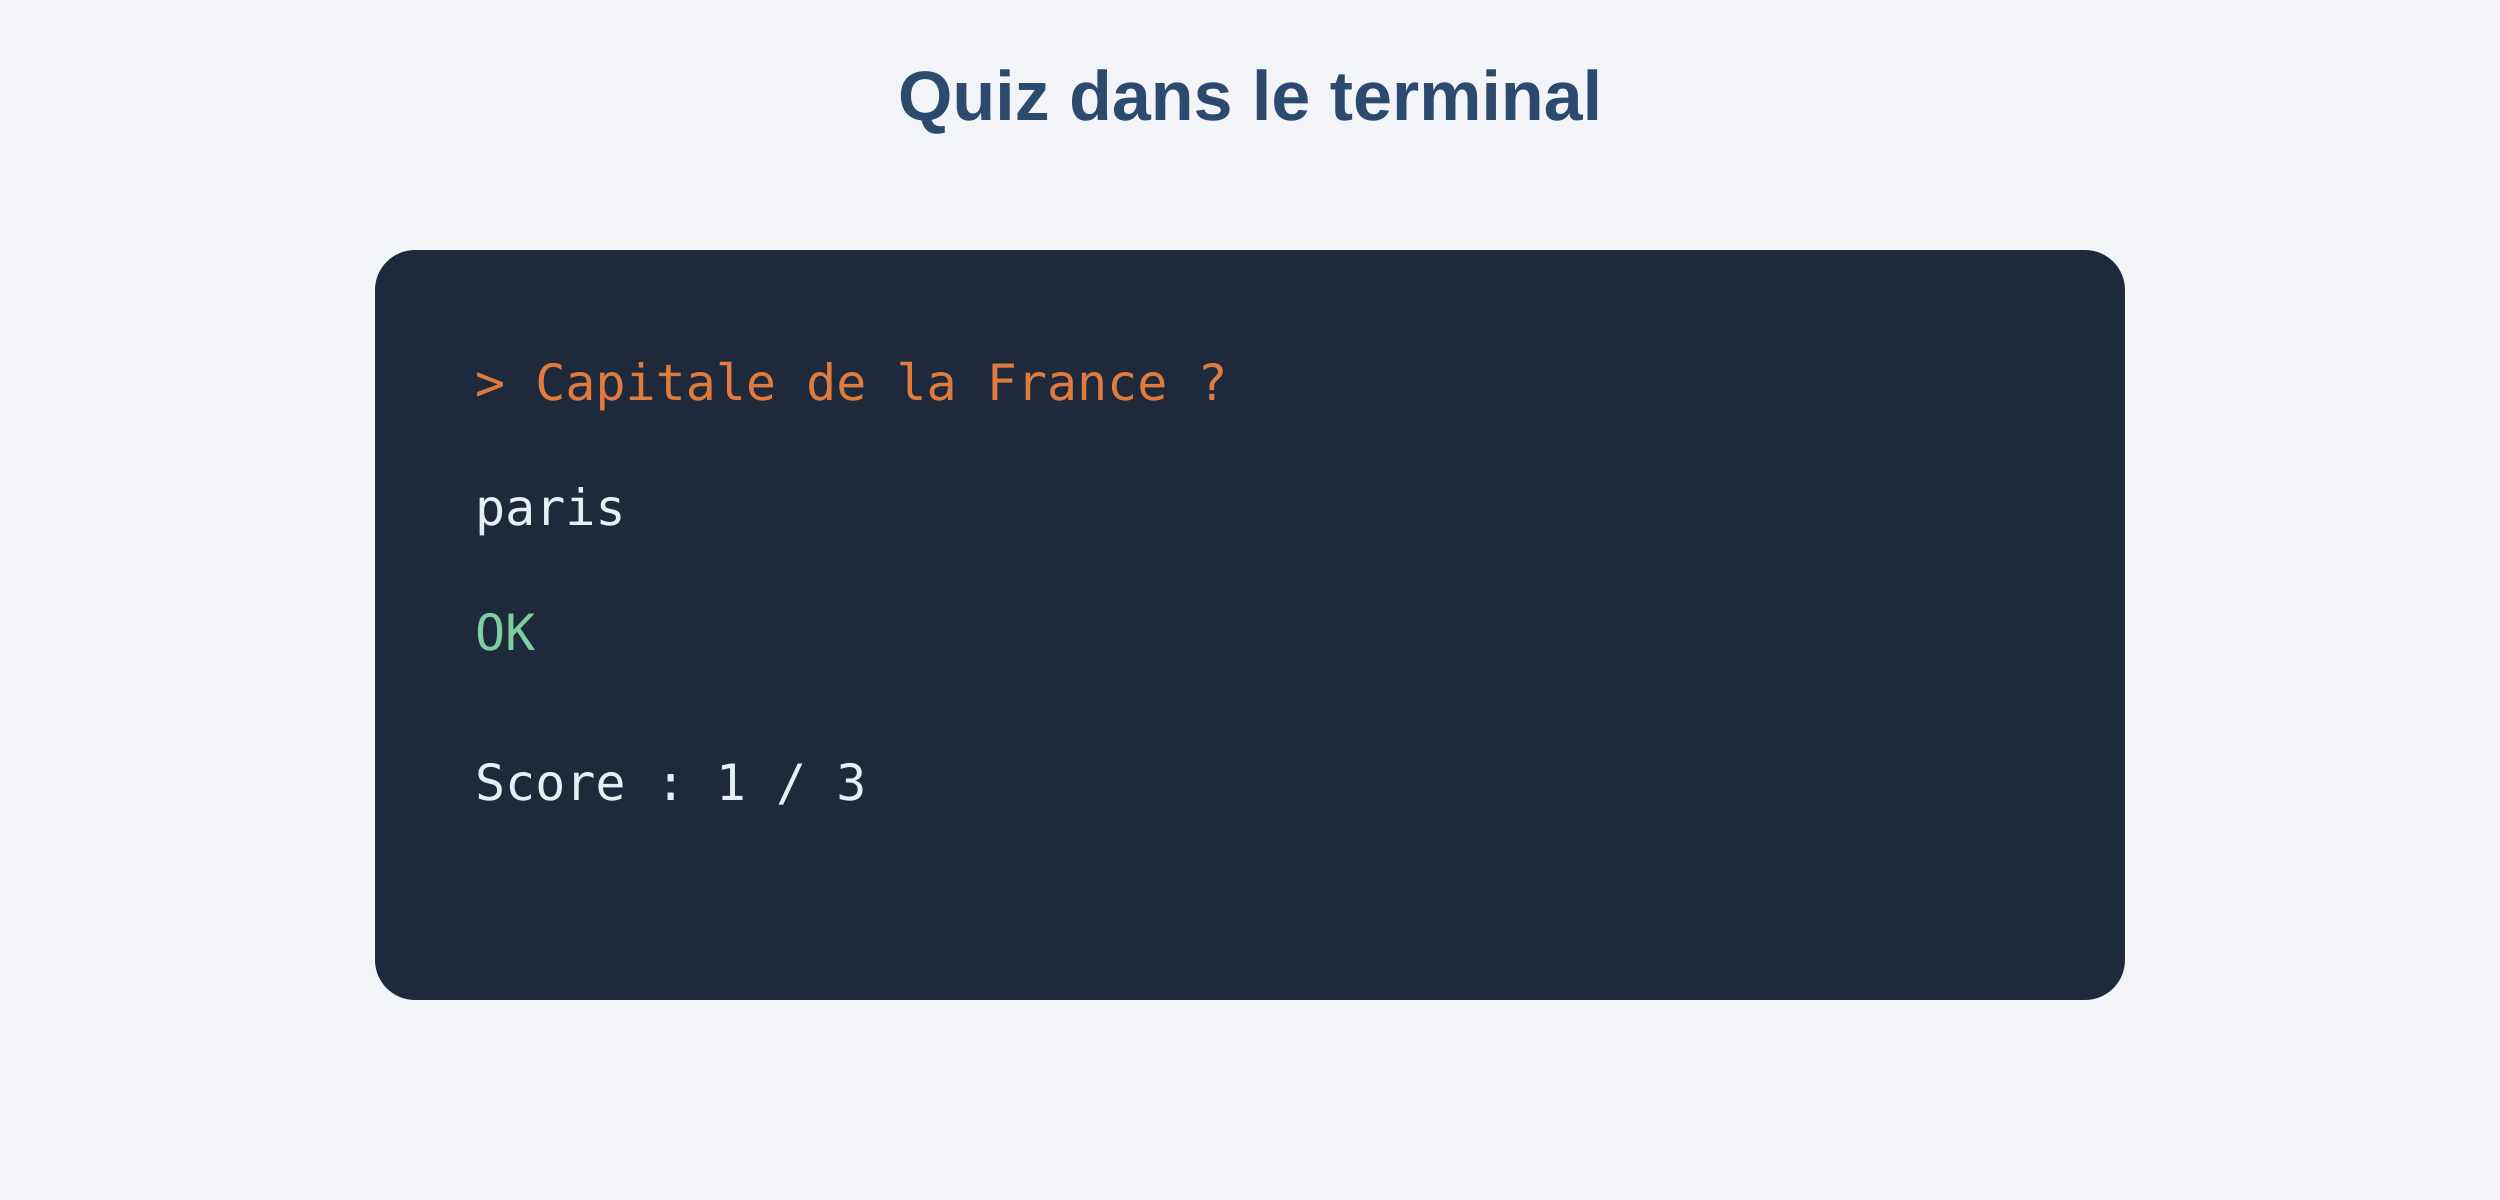
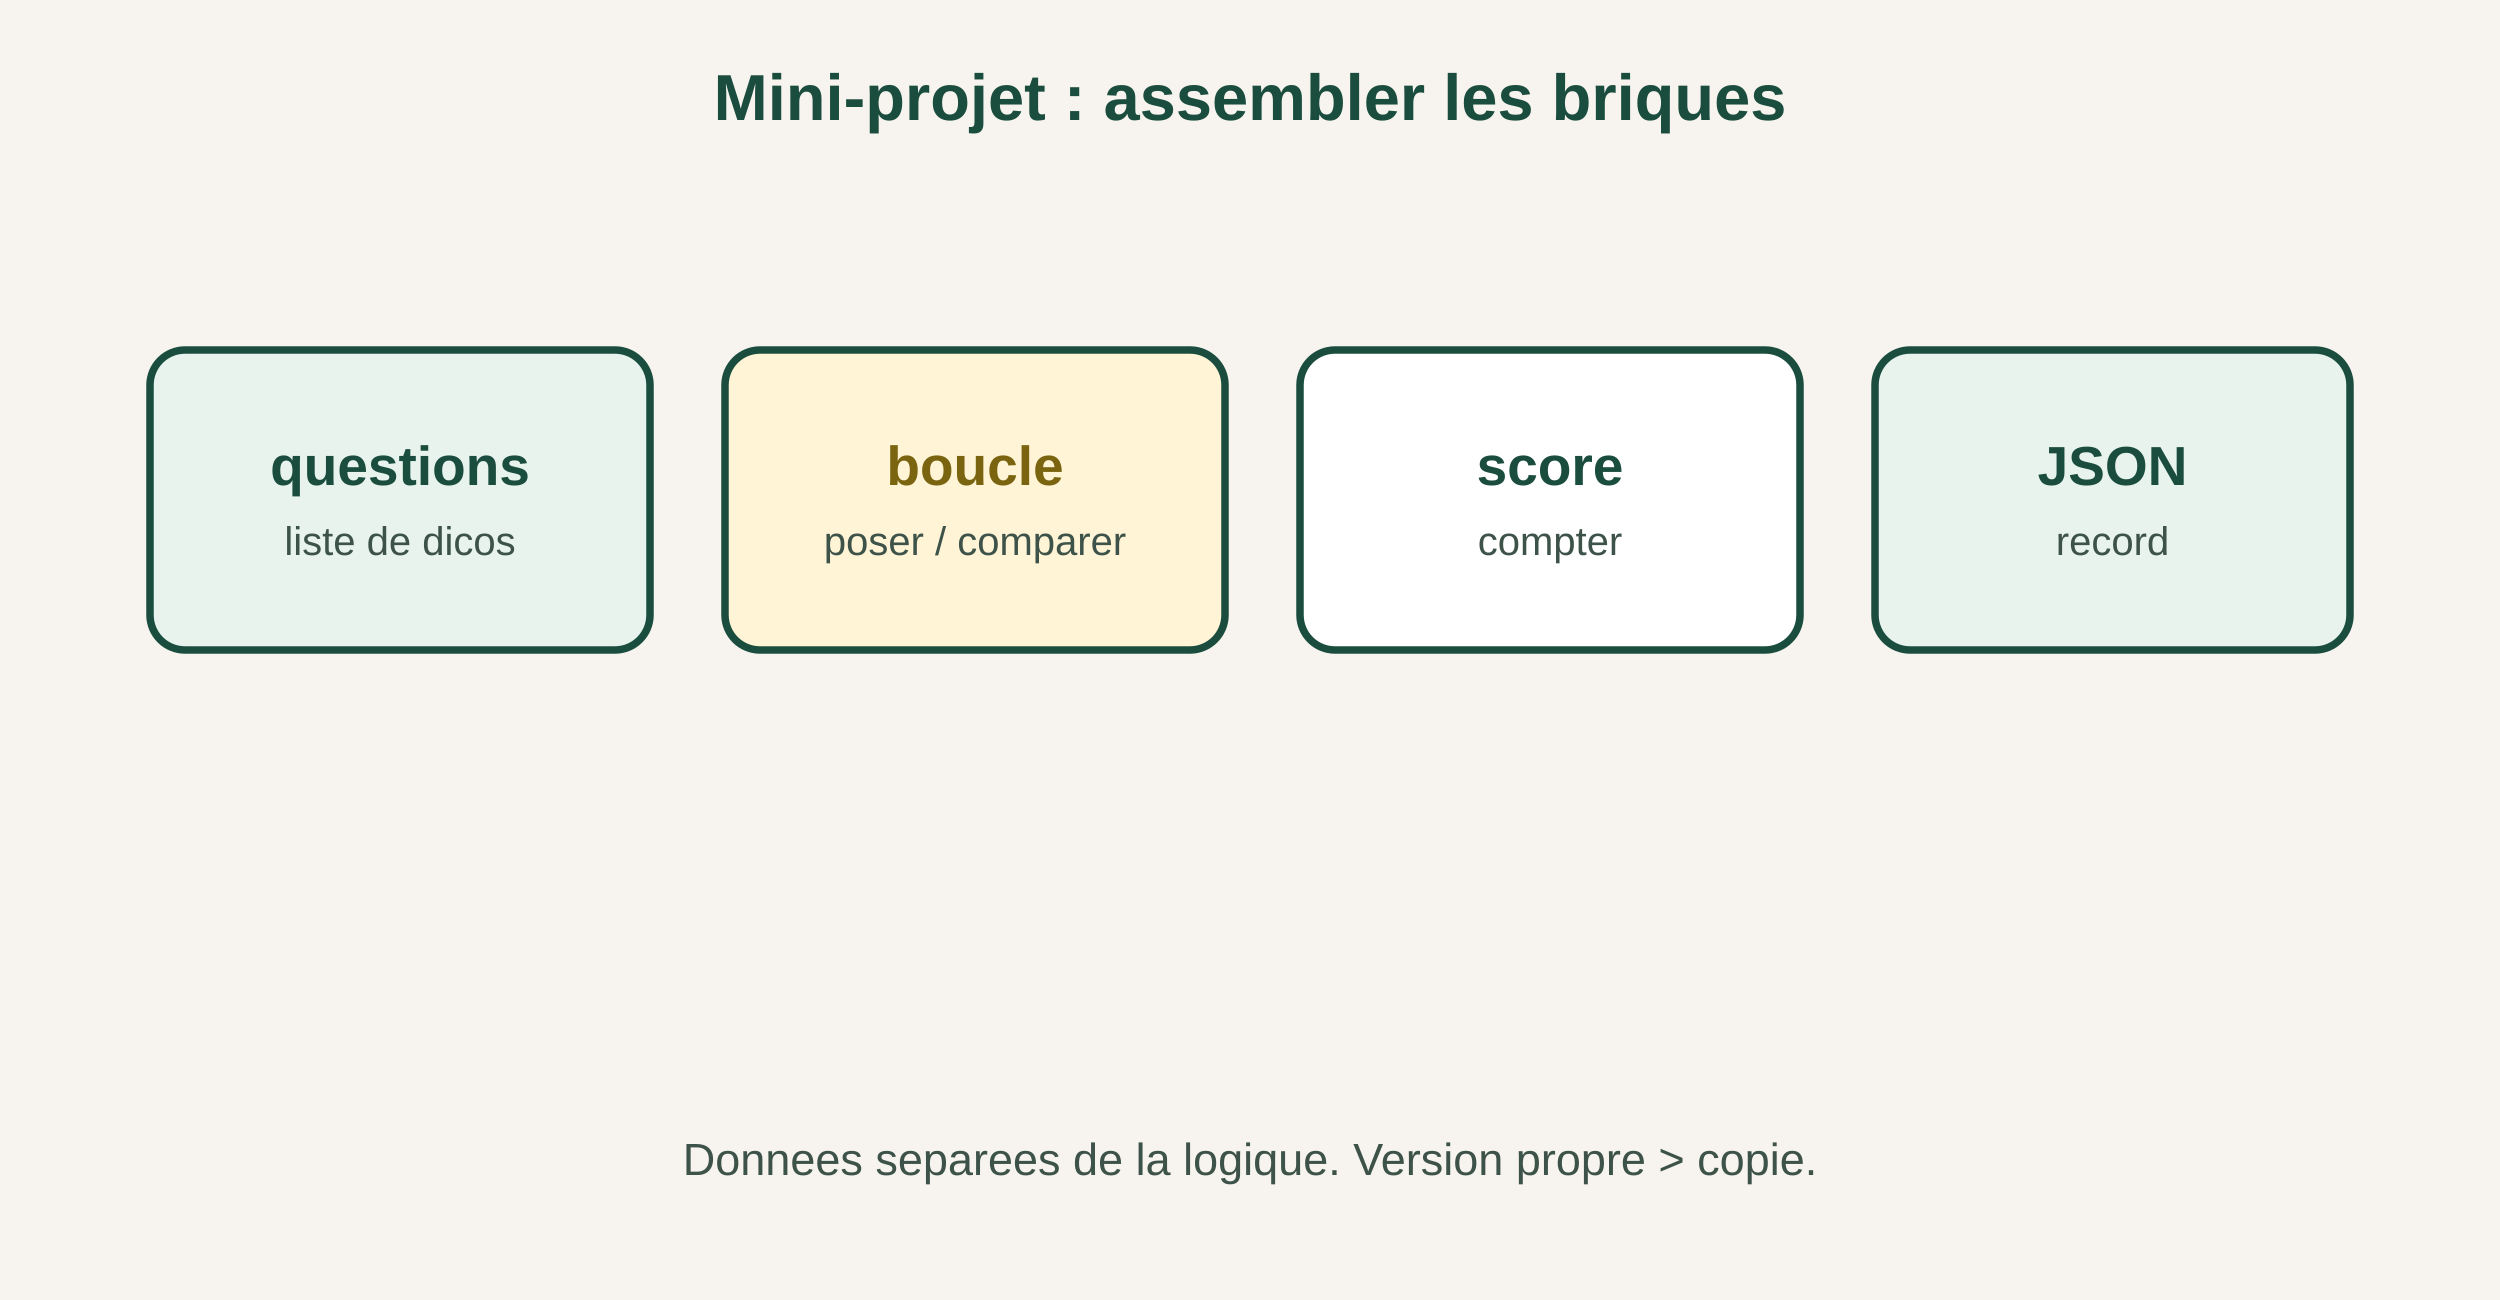
- <svg xmlns="http://www.w3.org/2000/svg" width="1000" height="480" viewBox="0 0 1000 480">
-   <rect width="1000" height="480" fill="#f2f4f8" />
-   <text x="500" y="48" text-anchor="middle" font-family="Segoe UI, Arial, sans-serif" font-size="28" fill="#2c4a6e" font-weight="700">Quiz dans le terminal</text>
-   <rect x="150" y="100" width="700" height="300" rx="16" fill="#1e293b" />
-   <text x="190" y="160" font-family="Consolas, monospace" font-size="20" fill="#e07a3d">&gt; Capitale de la France ?</text>
-   <text x="190" y="210" font-family="Consolas, monospace" font-size="20" fill="#e8eef6">paris</text>
-   <text x="190" y="260" font-family="Consolas, monospace" font-size="20" fill="#7dcea0">OK</text>
-   <text x="190" y="320" font-family="Consolas, monospace" font-size="20" fill="#e8eef6">Score : 1 / 3</text>
+ <svg xmlns="http://www.w3.org/2000/svg" width="1000" height="520" viewBox="0 0 1000 520">
+   <rect width="1000" height="520" fill="#f7f4ef" />
+   <text x="500" y="48" text-anchor="middle" font-family="Segoe UI, Arial, sans-serif" font-size="26" fill="#1a4d3e" font-weight="700">Mini-projet : assembler les briques</text>
+   <defs>
+     <marker id="arr" markerWidth="10" markerHeight="10" refX="8" refY="3" orient="auto">
+       <path d="M0,0 L8,3 L0,6 Z" fill="#1a4d3e" />
+     </marker>
+   </defs>
+   <rect x="60" y="140" width="200" height="120" rx="14" fill="#e8f3ee" stroke="#1a4d3e" stroke-width="3" />
+   <text x="160" y="194" text-anchor="middle" font-family="Segoe UI, Arial, sans-serif" font-size="22" fill="#1a4d3e" font-weight="700">questions</text>
+   <text x="160" y="222" text-anchor="middle" font-family="Segoe UI, Arial, sans-serif" font-size="16" fill="#3d5248" font-weight="400">liste de dicos</text>
+   <rect x="290" y="140" width="200" height="120" rx="14" fill="#fff4d6" stroke="#1a4d3e" stroke-width="3" />
+   <text x="390" y="194" text-anchor="middle" font-family="Segoe UI, Arial, sans-serif" font-size="22" fill="#7a6410" font-weight="700">boucle</text>
+   <text x="390" y="222" text-anchor="middle" font-family="Segoe UI, Arial, sans-serif" font-size="16" fill="#3d5248" font-weight="400">poser / comparer</text>
+   <rect x="520" y="140" width="200" height="120" rx="14" fill="#ffffff" stroke="#1a4d3e" stroke-width="3" />
+   <text x="620" y="194" text-anchor="middle" font-family="Segoe UI, Arial, sans-serif" font-size="22" fill="#1a4d3e" font-weight="700">score</text>
+   <text x="620" y="222" text-anchor="middle" font-family="Segoe UI, Arial, sans-serif" font-size="16" fill="#3d5248" font-weight="400">compter</text>
+   <rect x="750" y="140" width="190" height="120" rx="14" fill="#e8f3ee" stroke="#1a4d3e" stroke-width="3" />
+   <text x="845" y="194" text-anchor="middle" font-family="Segoe UI, Arial, sans-serif" font-size="22" fill="#1a4d3e" font-weight="700">JSON</text>
+   <text x="845" y="222" text-anchor="middle" font-family="Segoe UI, Arial, sans-serif" font-size="16" fill="#3d5248" font-weight="400">record</text>
+   <text x="500" y="470" text-anchor="middle" font-family="Segoe UI, Arial, sans-serif" font-size="18" fill="#3d5248" font-weight="400">Donnees separees de la logique. Version propre &gt; copie.</text>
</svg>
